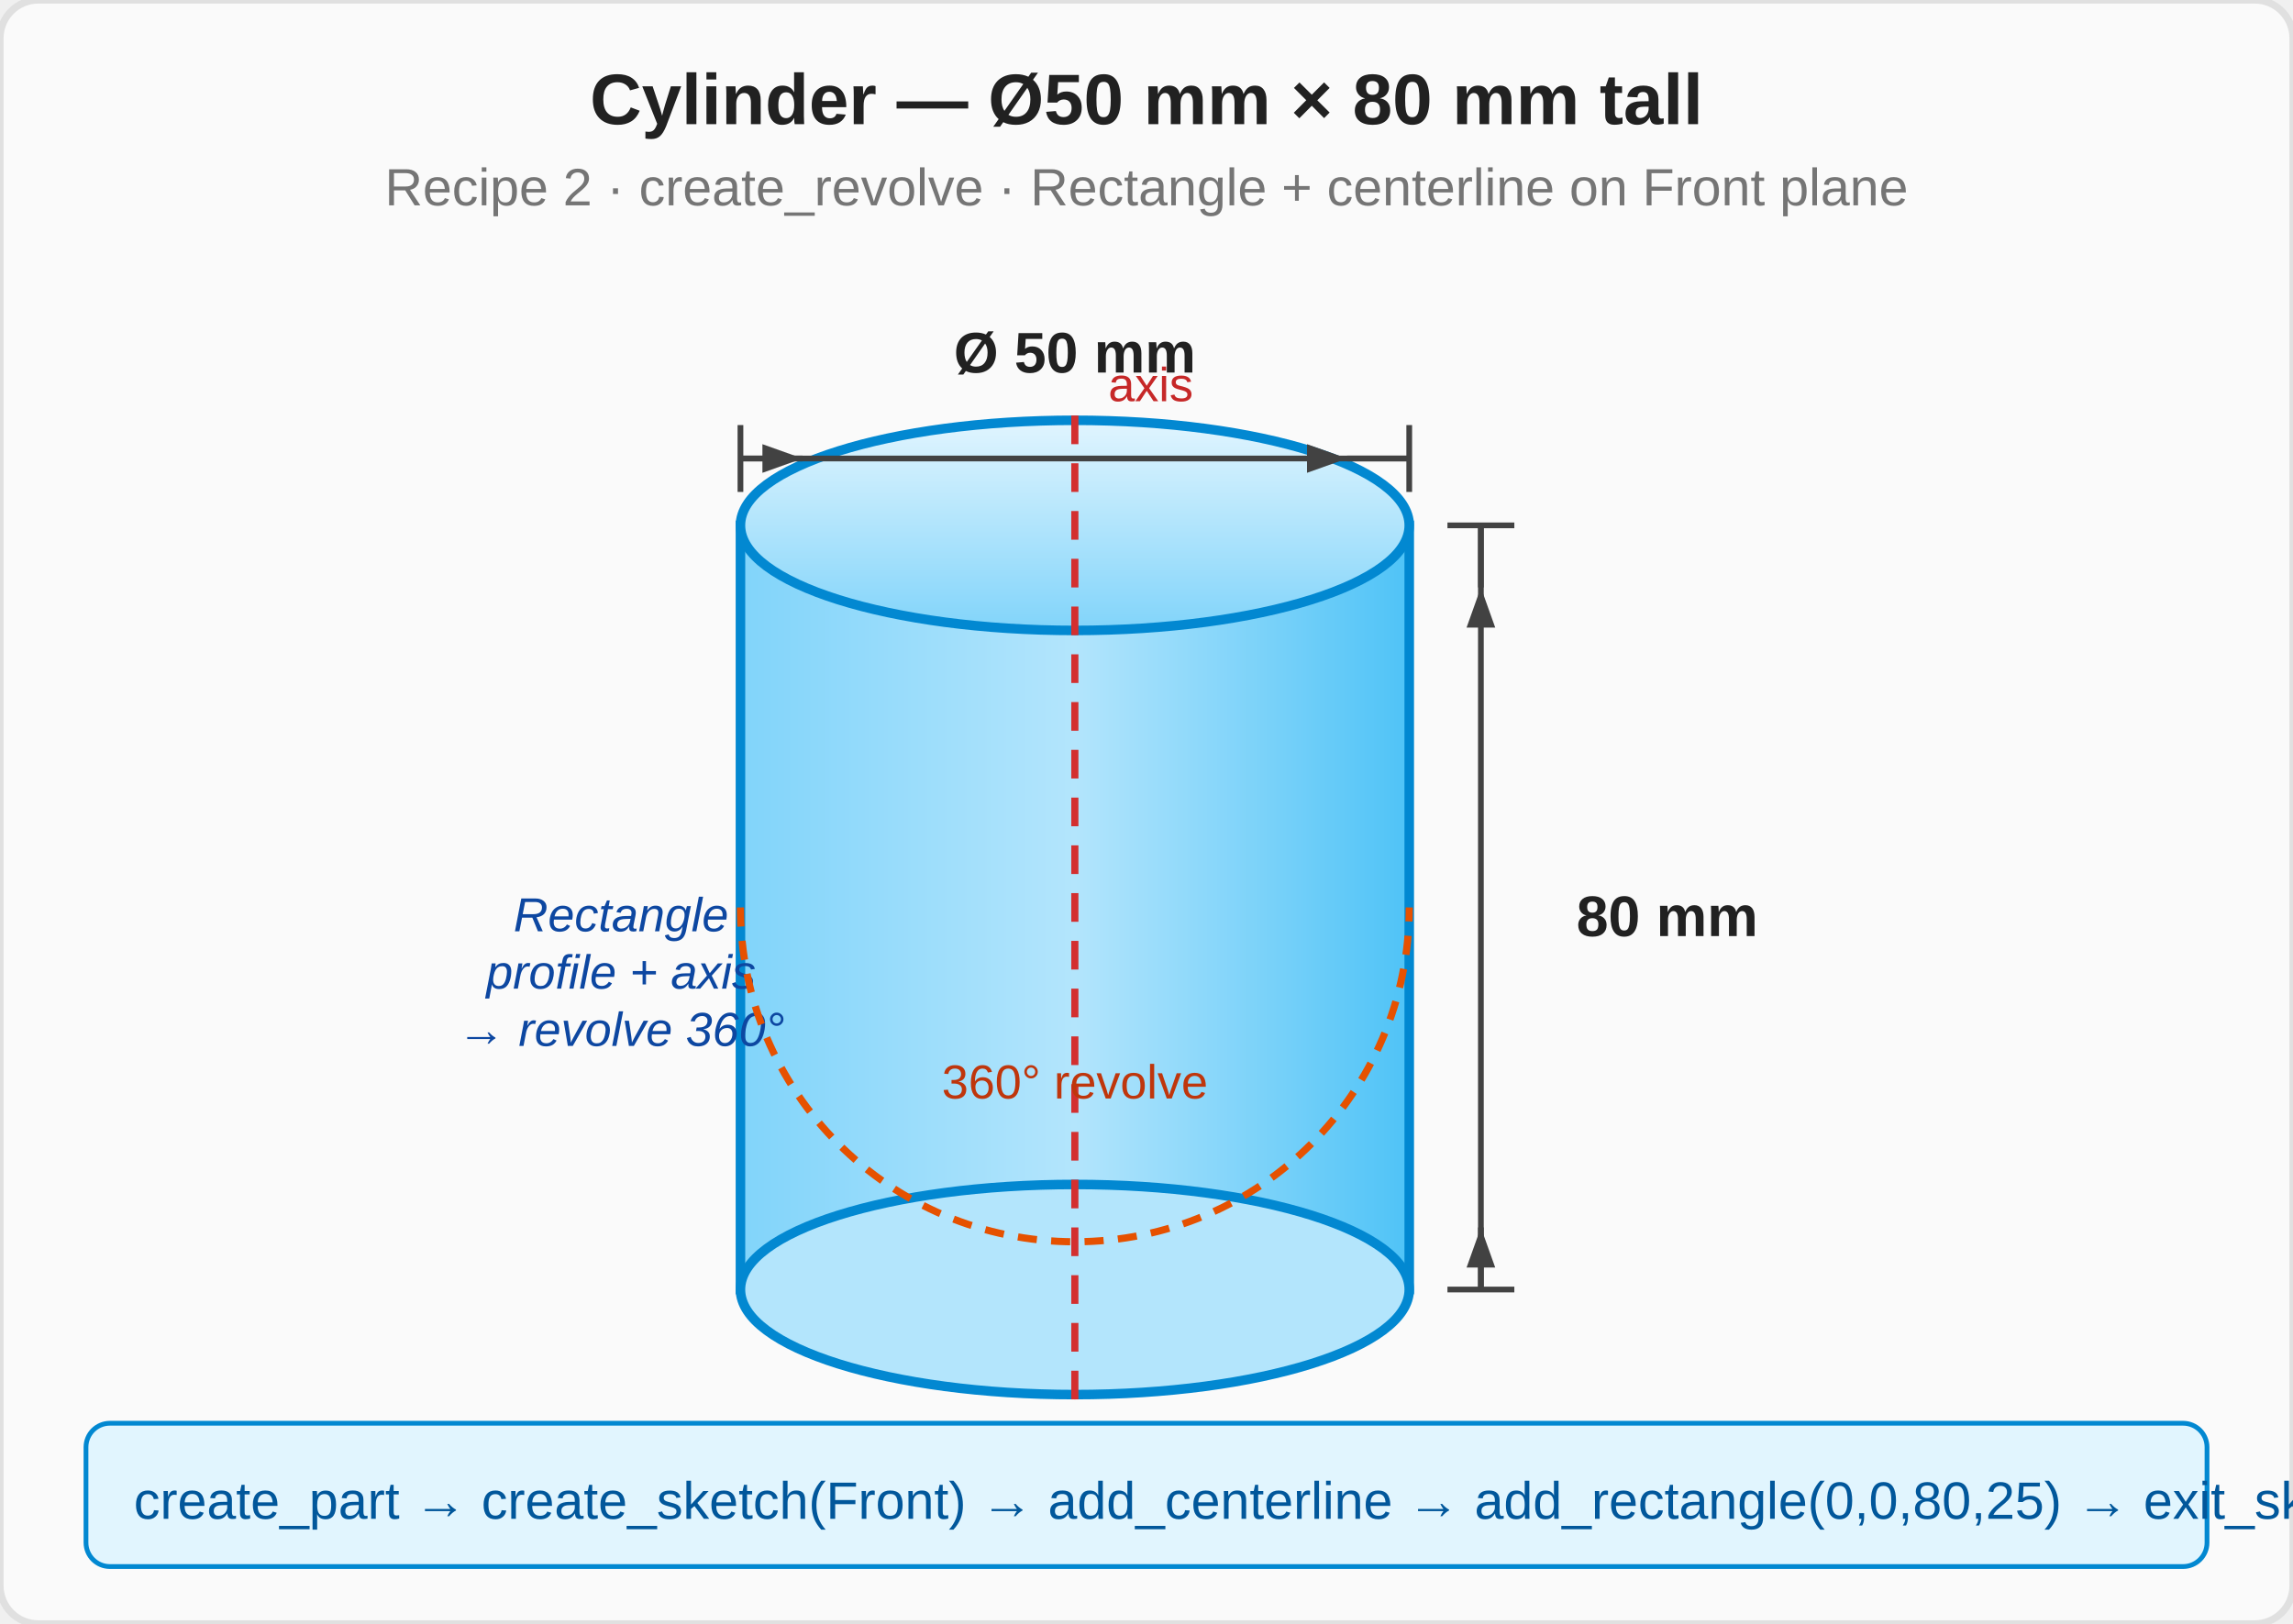
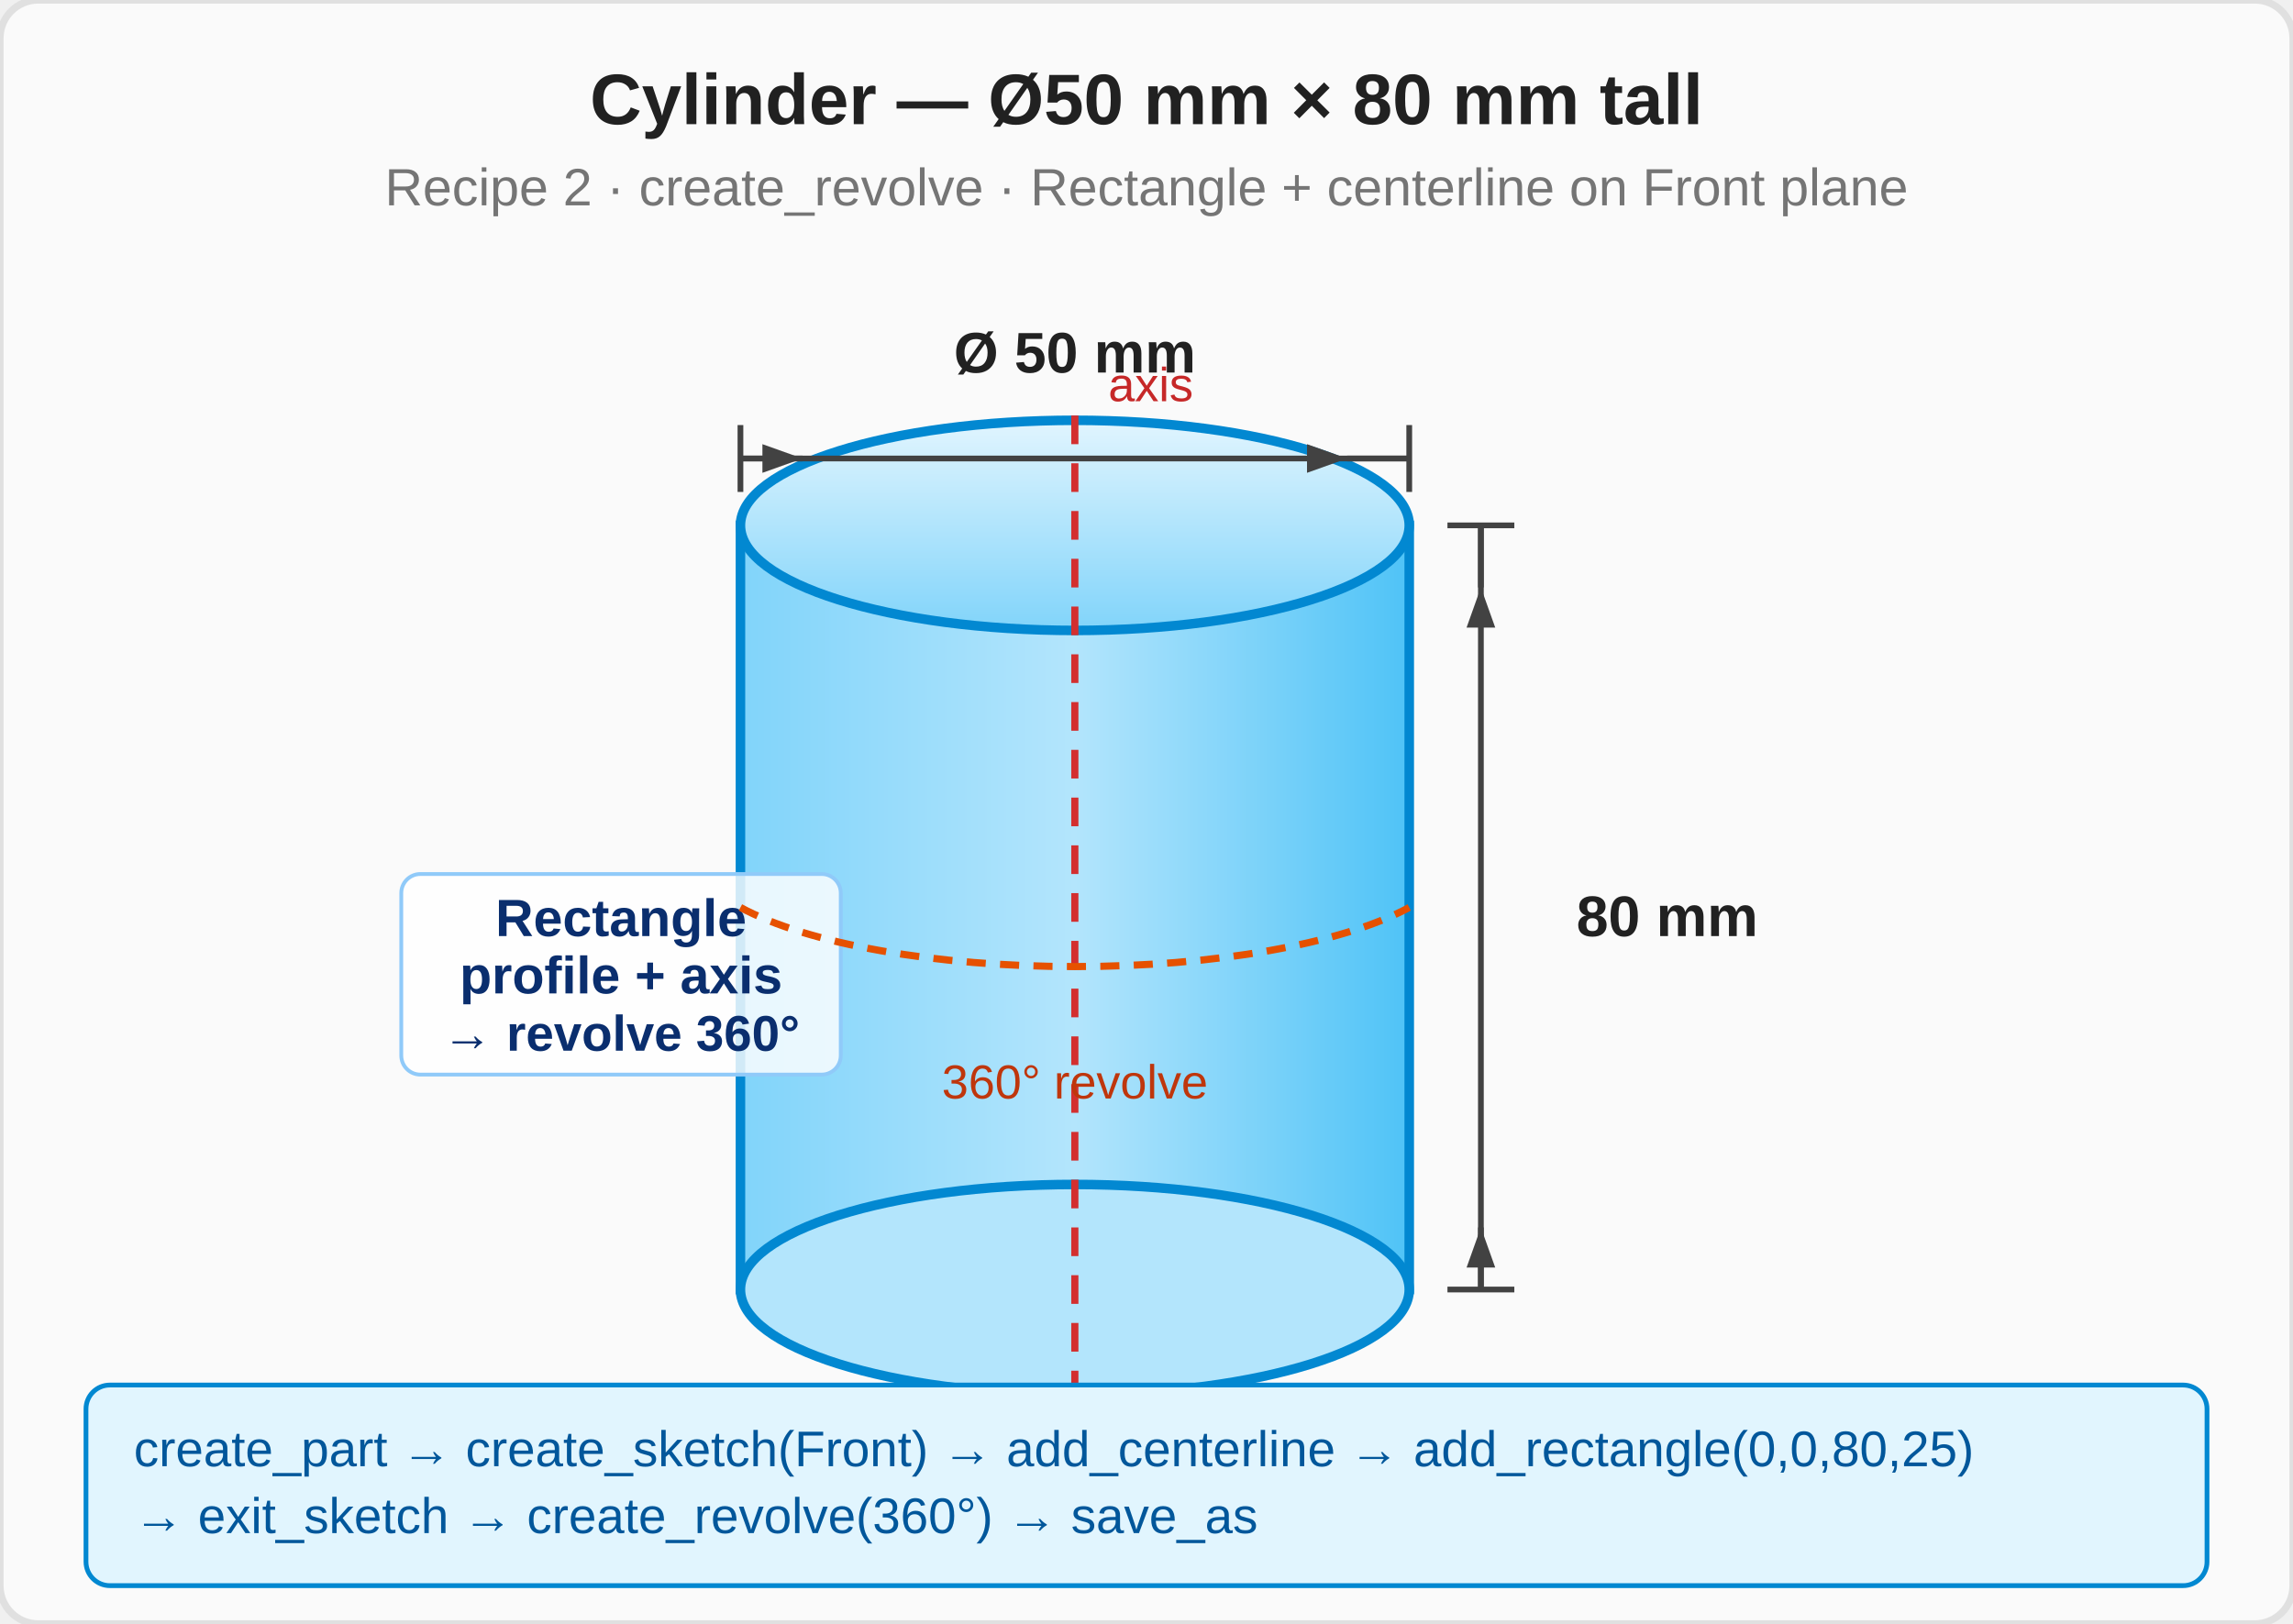
<svg xmlns="http://www.w3.org/2000/svg" viewBox="0 0 480 340" font-family="Arial, sans-serif" font-size="13">
  <defs>
    <marker id="arr" markerWidth="7" markerHeight="5" refX="7" refY="2.5" orient="auto">
      <polygon points="0 0, 7 2.5, 0 5" fill="#424242" />
    </marker>
    <marker id="arr2" markerWidth="7" markerHeight="5" refX="0" refY="2.5" orient="auto">
      <polygon points="7 0, 0 2.5, 7 5" fill="#424242" />
    </marker>
    <linearGradient id="cylSide" x1="0%" y1="0%" x2="100%" y2="0%">
      <stop offset="0%" stop-color="#81D4FA" />
      <stop offset="50%" stop-color="#B3E5FC" />
      <stop offset="100%" stop-color="#4FC3F7" />
    </linearGradient>
    <linearGradient id="cylTop" x1="0%" y1="0%" x2="0%" y2="100%">
      <stop offset="0%" stop-color="#E1F5FE" />
      <stop offset="100%" stop-color="#81D4FA" />
    </linearGradient>
  </defs>
  <rect width="480" height="340" fill="#FAFAFA" rx="8" />
  <rect width="480" height="340" fill="none" stroke="#E0E0E0" stroke-width="1.5" rx="8" />
  <text x="240" y="26" text-anchor="middle" font-size="15" font-weight="bold" fill="#212121">Cylinder — Ø50 mm × 80 mm tall</text>
  <text x="240" y="43" text-anchor="middle" font-size="11" fill="#757575">Recipe 2 · create_revolve · Rectangle + centerline on Front plane</text>
  <rect x="155" y="110" width="140" height="160" fill="url(#cylSide)" stroke="#0288D1" stroke-width="2" />
  <ellipse cx="225" cy="110" rx="70" ry="22" fill="url(#cylTop)" stroke="#0288D1" stroke-width="2" />
  <ellipse cx="225" cy="270" rx="70" ry="22" fill="#B3E5FC" stroke="#0288D1" stroke-width="2" />
  <line x1="225" y1="87" x2="225" y2="295" stroke="#D32F2F" stroke-width="1.5" stroke-dasharray="6,4" />
  <text x="232" y="84" font-size="10" fill="#C62828">axis</text>
  <line x1="155" y1="96" x2="295" y2="96" stroke="#424242" stroke-width="1.2" />
  <line x1="155" y1="89" x2="155" y2="103" stroke="#424242" stroke-width="1.2" />
  <line x1="295" y1="89" x2="295" y2="103" stroke="#424242" stroke-width="1.2" />
  <line x1="155" y1="96" x2="168" y2="96" stroke="#424242" stroke-width="1.2" marker-end="url(#arr)" />
  <line x1="295" y1="96" x2="282" y2="96" stroke="#424242" stroke-width="1.2" marker-end="url(#arr2)" />
  <text x="225" y="78" text-anchor="middle" font-size="12" fill="#212121" font-weight="bold">Ø 50 mm</text>
  <line x1="310" y1="110" x2="310" y2="270" stroke="#424242" stroke-width="1.2" />
  <line x1="303" y1="110" x2="317" y2="110" stroke="#424242" stroke-width="1.2" />
  <line x1="303" y1="270" x2="317" y2="270" stroke="#424242" stroke-width="1.2" />
  <line x1="310" y1="110" x2="310" y2="123" stroke="#424242" stroke-width="1.2" marker-end="url(#arr2)" />
  <line x1="310" y1="270" x2="310" y2="257" stroke="#424242" stroke-width="1.2" marker-end="url(#arr)" />
  <text x="330" y="196" text-anchor="left" font-size="12" fill="#212121" font-weight="bold">80 mm</text>
-   <text x="130" y="195" text-anchor="middle" font-size="10" fill="#0D47A1" font-style="italic">Rectangle</text>
-   <text x="130" y="207" text-anchor="middle" font-size="10" fill="#0D47A1" font-style="italic">profile + axis</text>
-   <text x="130" y="219" text-anchor="middle" font-size="10" fill="#0D47A1" font-style="italic">→ revolve 360°</text>
-   <path d="M 155,190 A 30,30 0 0,0 295,190" fill="none" stroke="#E65100" stroke-width="1.5" stroke-dasharray="4,3" />
+   <rect x="84" y="183" width="92" height="42" fill="#FFFFFF" fill-opacity="0.82" stroke="#90CAF9" stroke-width="0.8" rx="4" />
+   <text x="130" y="196" text-anchor="middle" font-size="11" fill="#0A2E6E" font-weight="600">Rectangle</text>
+   <text x="130" y="208" text-anchor="middle" font-size="11" fill="#0A2E6E" font-weight="600">profile + axis</text>
+   <text x="130" y="220" text-anchor="middle" font-size="10.5" fill="#0A2E6E" font-weight="600">→ revolve 360°</text>
+   <path d="M 155,190 A 80,24 0 0,0 295,190" fill="none" stroke="#E65100" stroke-width="1.5" stroke-dasharray="4,3" />
  <text x="225" y="230" text-anchor="middle" font-size="10" fill="#BF360C">360° revolve</text>
-   <rect x="18" y="298" width="444" height="30" fill="#E1F5FE" stroke="#0288D1" rx="5" />
-   <text x="28" y="318" font-size="11" fill="#01579B">create_part → create_sketch(Front) → add_centerline → add_rectangle(0,0,80,25) → exit_sketch → create_revolve(360°) → save_as</text>
+   <rect x="18" y="290" width="444" height="42" fill="#E1F5FE" stroke="#0288D1" rx="5" />
+   <text x="28" y="307" font-size="10.5" fill="#01579B">
+     <tspan x="28" dy="0">create_part → create_sketch(Front) → add_centerline → add_rectangle(0,0,80,25)</tspan>
+     <tspan x="28" dy="14">→ exit_sketch → create_revolve(360°) → save_as</tspan>
+   </text>
</svg>
